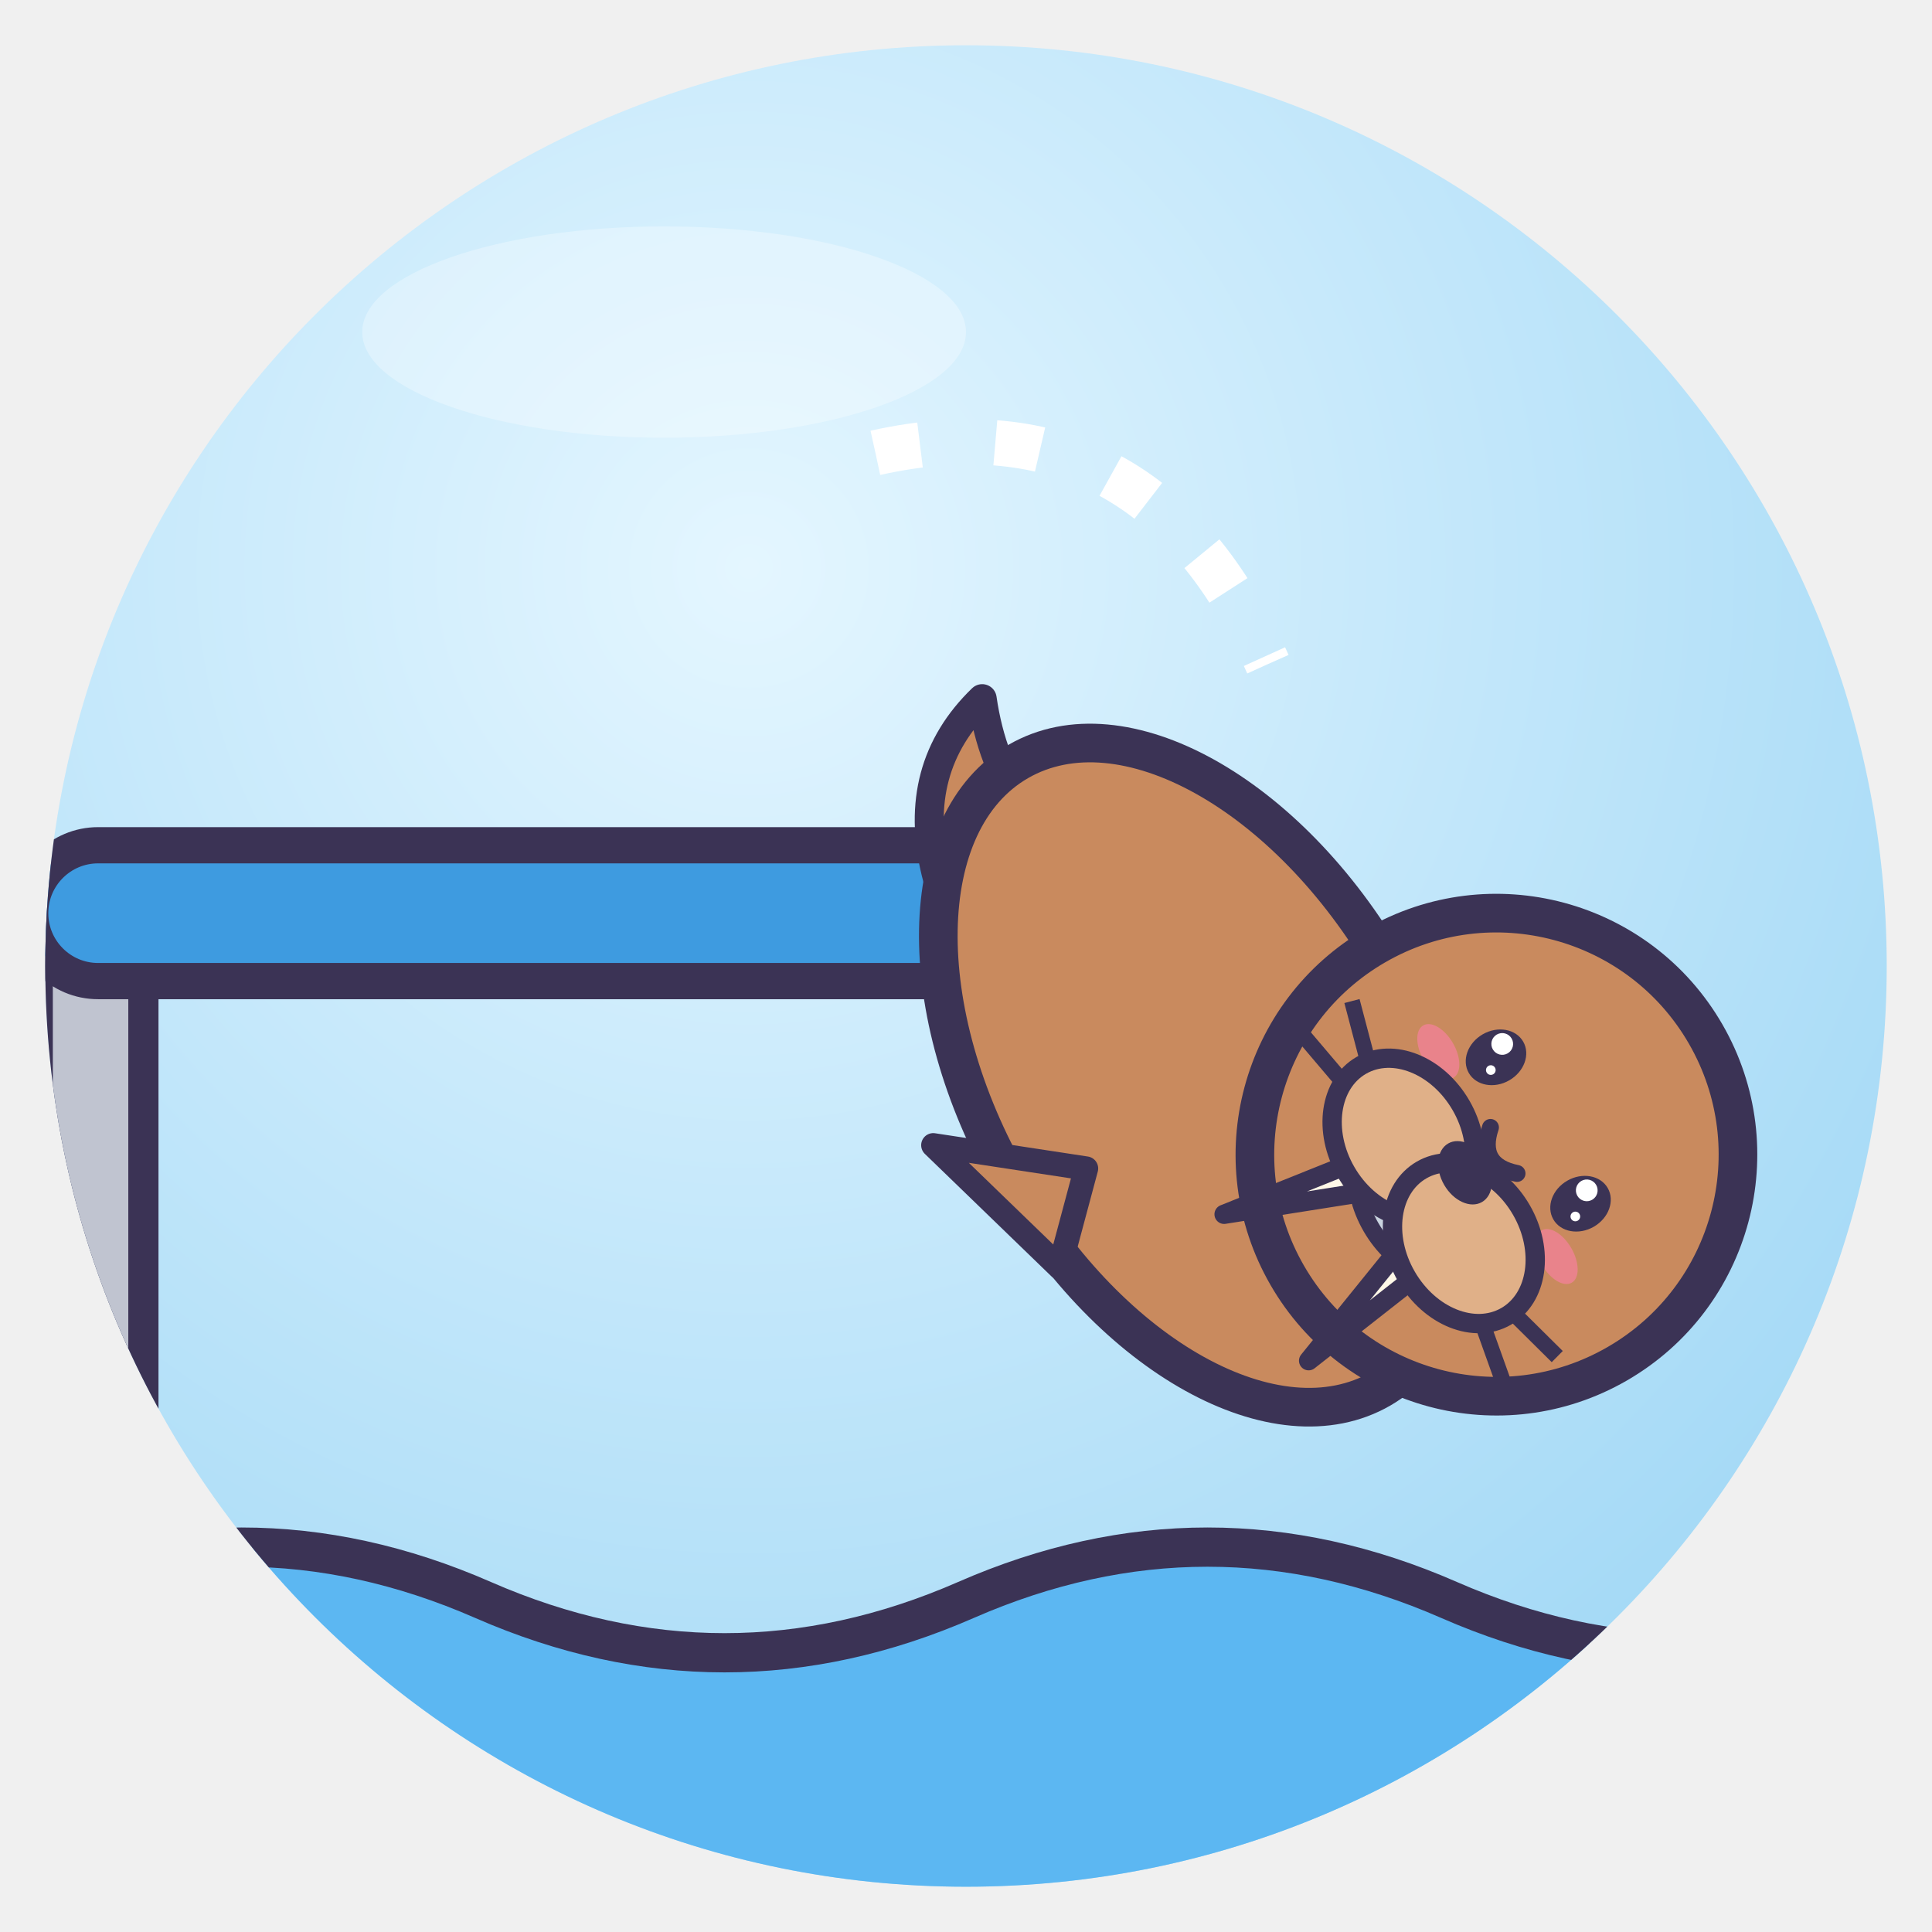
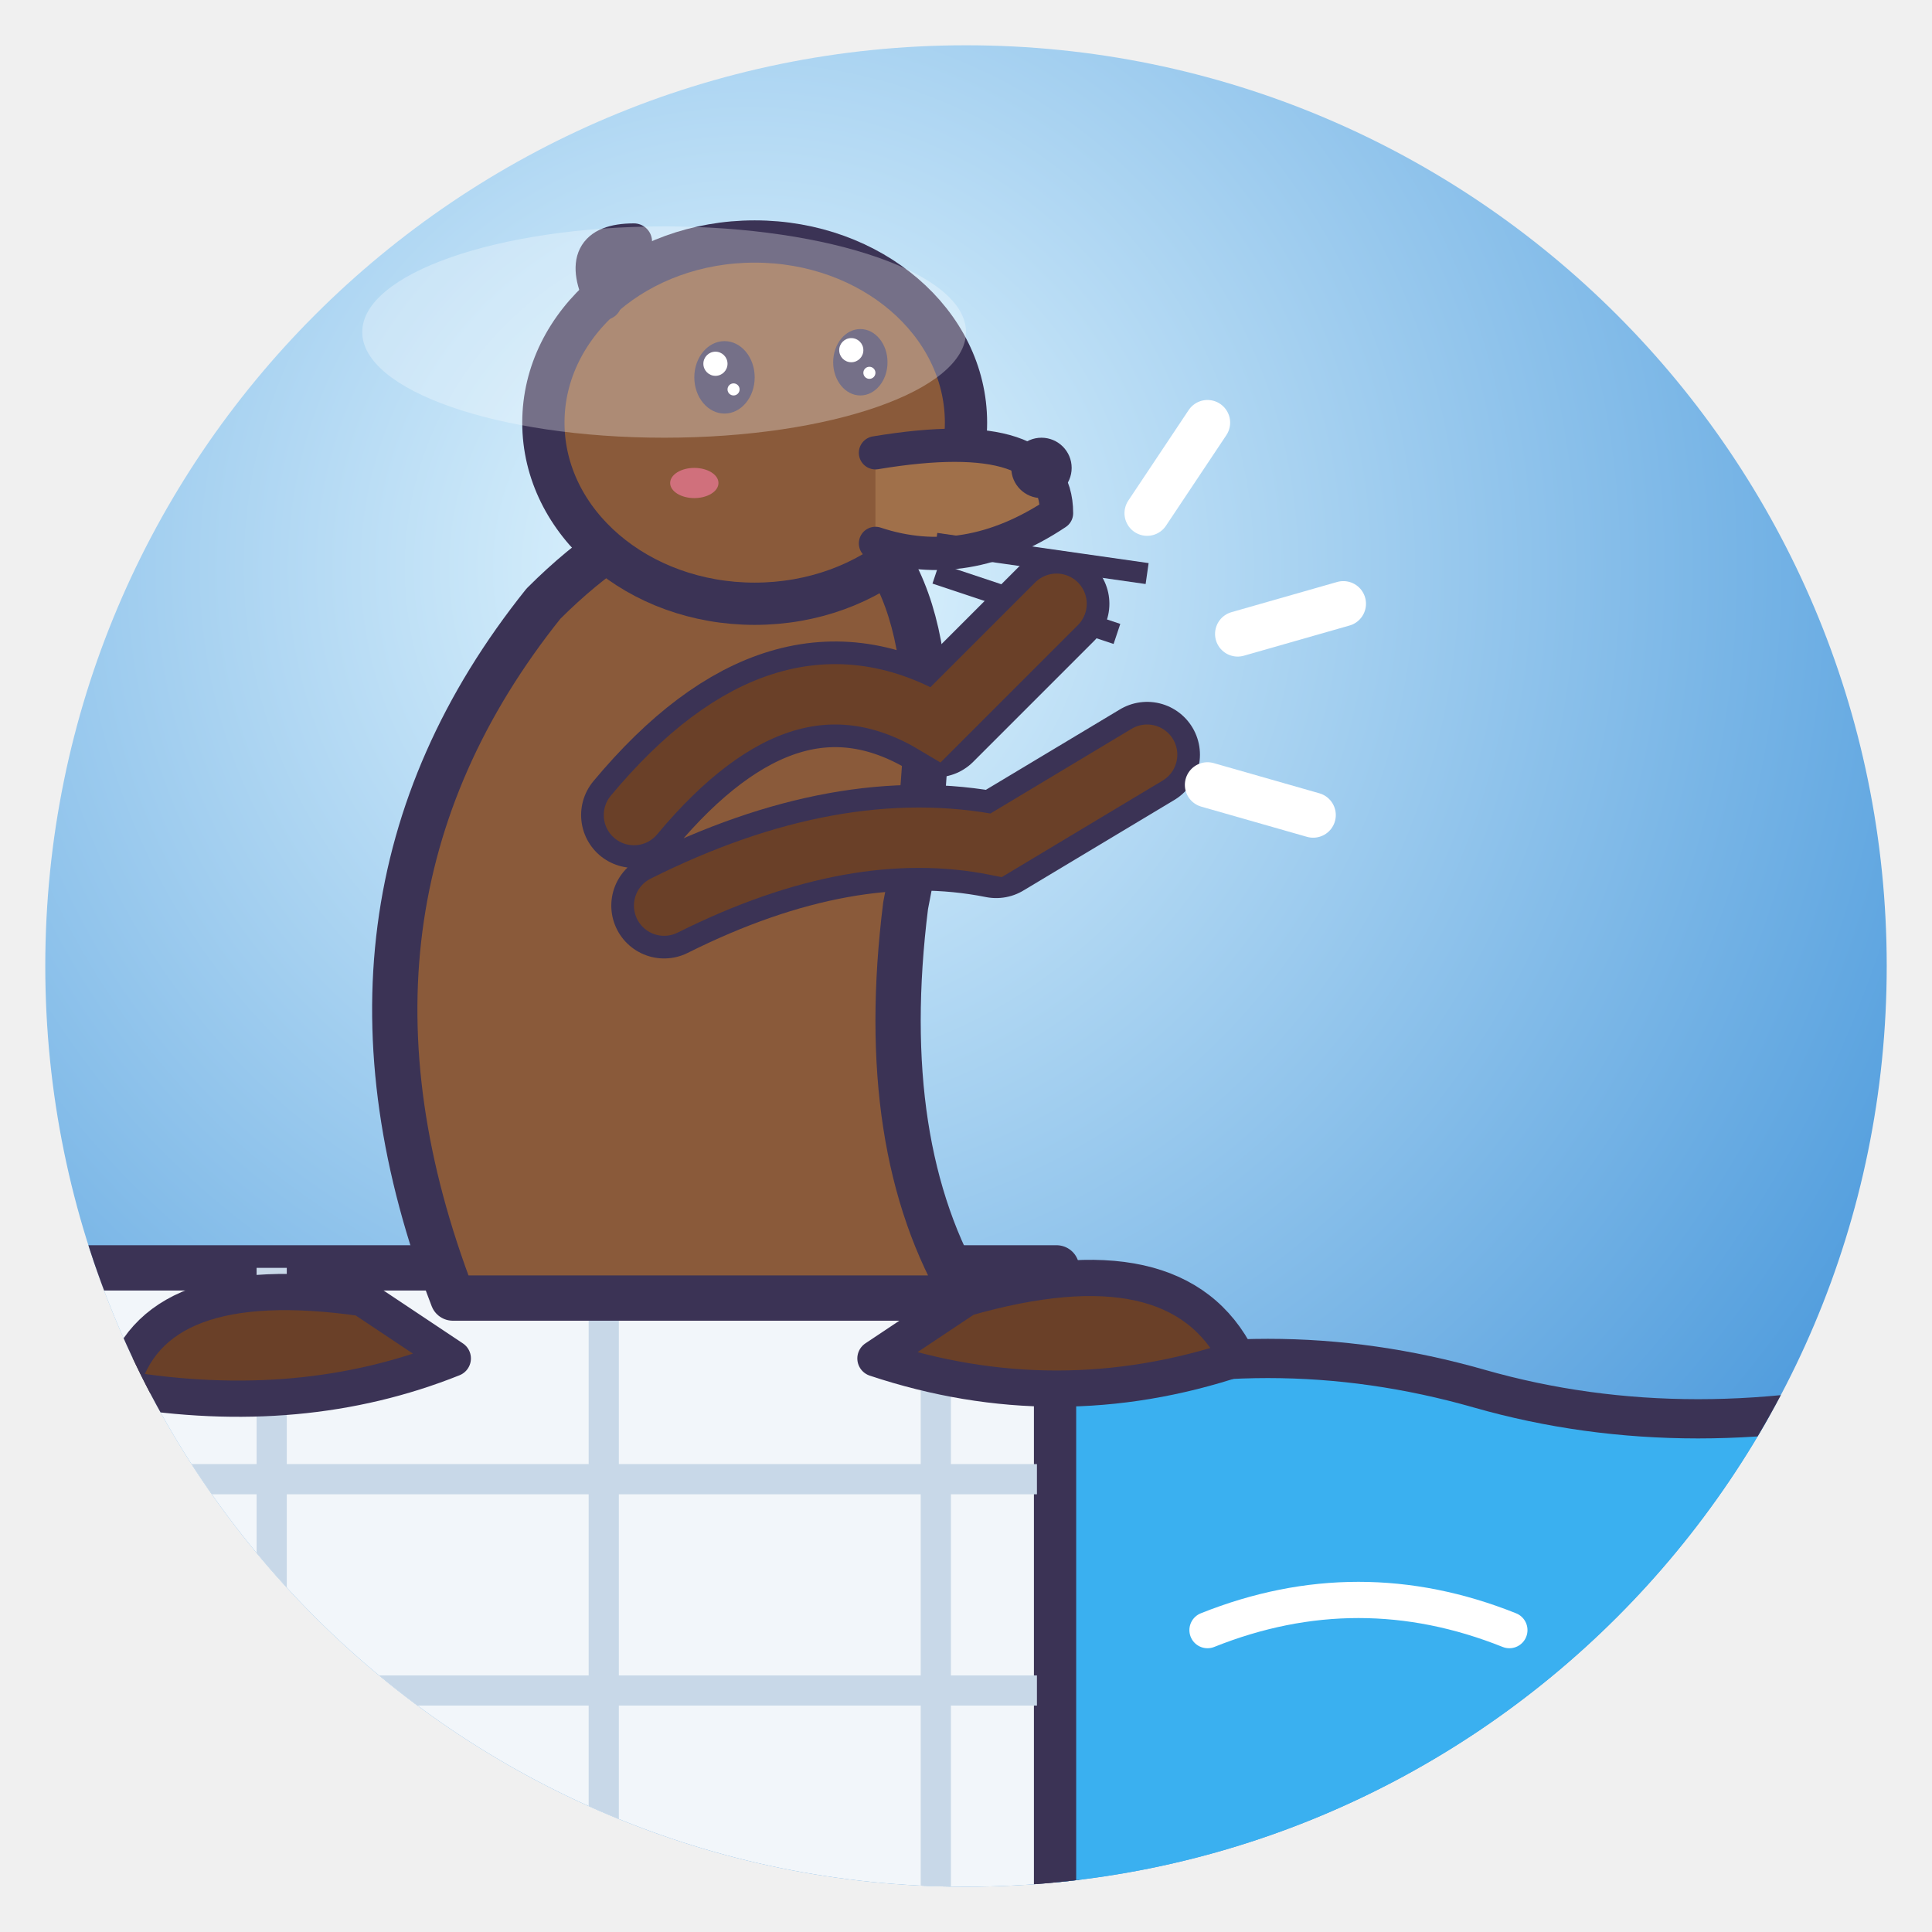
<svg xmlns="http://www.w3.org/2000/svg" viewBox="0 0 128 128" width="128" height="128">
  <defs>
    <radialGradient id="g" cx="38%" cy="28%" r="85%">
-       <stop offset="0" stop-color="#E4F6FF" />
-       <stop offset="1" stop-color="#9DD6F5" />
+       <stop offset="0" stop-color="#E6F8FF" />
+       <stop offset="1" stop-color="#3A8FD8" />
    </radialGradient>
    <clipPath id="c">
      <circle cx="64" cy="64" r="61" />
    </clipPath>
  </defs>
  <circle cx="64" cy="64" r="61" fill="url(#g)" />
  <g clip-path="url(#c)">
-     <path d="M6 128 V60" stroke="#3B3355" stroke-width="9" />
-     <path d="M6 128 V60" stroke="#C0C4D0" stroke-width="5" />
-     <rect x="2" y="56" width="70" height="9" rx="4.5" fill="#3E9BE0" stroke="#3B3355" stroke-linejoin="round" stroke-linecap="round" stroke-width="2.4" />
-     <path d="M0 106 Q16 99 32 106 T64 106 T96 106 T128 106 V128 H0Z" fill="#5CB7F2" stroke="#3B3355" stroke-linejoin="round" stroke-linecap="round" stroke-width="2.6" />
-     <g transform="translate(88 70) rotate(60) scale(0.8 0.8)">
-       <path d="M-6 20 Q-36 26 -40 10 Q-30 14 -22 8" fill="#C98A5E" stroke="#3B3355" stroke-linejoin="round" stroke-linecap="round" stroke-width="2.4" />
-       <ellipse cx="-4" cy="10" rx="30" ry="18" fill="#C98A5E" stroke="#3B3355" stroke-width="3.2" stroke-linejoin="round" stroke-linecap="round" />
-       <circle cx="14" cy="-8" r="20" fill="#C98A5E" stroke="#3B3355" stroke-width="3.2" stroke-linejoin="round" stroke-linecap="round" />
-       <path d="M-2 22 L-10 32 L4 28Z" fill="#C98A5E" stroke="#3B3355" stroke-linejoin="round" stroke-linecap="round" stroke-width="2" />
-       <ellipse cx="7" cy="-12" rx="2.2" ry="2.6" fill="#3B3355" />
-       <circle cx="6.3" cy="-13.0" r="0.9" fill="#fff" />
-       <circle cx="7.7" cy="-11.1" r="0.4" fill="#fff" />
-       <ellipse cx="21" cy="-12" rx="2.2" ry="2.6" fill="#3B3355" />
-       <circle cx="20.3" cy="-13.0" r="0.9" fill="#fff" />
-       <circle cx="21.7" cy="-11.1" r="0.4" fill="#fff" />
-       <ellipse cx="4.2" cy="-8.1" rx="2.5" ry="1.4" fill="#FF7FA8" opacity=".6" />
-       <ellipse cx="23.8" cy="-8.1" rx="2.5" ry="1.4" fill="#FF7FA8" opacity=".6" />
-       <path d="M11.8 -8.7 Q14 -6.2 16.2 -8.7" fill="none" stroke="#3B3355" stroke-linejoin="round" stroke-linecap="round" stroke-width="1.4" />
-       <ellipse cx="14" cy="-1" rx="7" ry="5" fill="#C9D3DF" stroke="#3B3355" stroke-linejoin="round" stroke-linecap="round" stroke-width="1.4" />
-       <ellipse cx="14" cy="-4" rx="2.8" ry="2" fill="#3B3355" />
-       <path d="M8 -1 L-3 -4" stroke="#3B3355" stroke-width="1.3" />
-       <path d="M8 -1 L-3 1" stroke="#3B3355" stroke-width="1.3" />
-       <path d="M20 -1 L31 -4" stroke="#3B3355" stroke-width="1.3" />
-       <path d="M20 -1 L31 1" stroke="#3B3355" stroke-width="1.3" />
-       <path d="M9 0 L7 14 L12 1Z M19 0 L21 14 L16 1Z" fill="#FFF8E8" stroke="#3B3355" stroke-linejoin="round" stroke-linecap="round" stroke-width="1.6" />
-       <ellipse cx="9" cy="-2" rx="7" ry="5.5" fill="#E0B088" stroke="#3B3355" stroke-linejoin="round" stroke-linecap="round" stroke-width="1.6" />
-       <ellipse cx="19" cy="-2" rx="7" ry="5.5" fill="#E0B088" stroke="#3B3355" stroke-linejoin="round" stroke-linecap="round" stroke-width="1.6" />
-       <ellipse cx="14" cy="-5" rx="2.8" ry="2" fill="#3B3355" />
-     </g>
-     <path d="M58 30 Q76 26 84 44" fill="none" stroke="#fff" stroke-width="3" stroke-dasharray="3 5" />
+     <path d="M0 84 H70 V128 H0Z" fill="#F2F6FA" stroke="#3B3355" stroke-linejoin="round" stroke-linecap="round" stroke-width="3" />
+     <path d="M0 98 H70 M0 112 H70 M18 84 V128 M40 84 V128 M62 84 V128" stroke="#C8D8E8" stroke-width="2" />
+     <path d="M70 92 Q84 88 98 92 T128 92 V128 H70Z" fill="#3AB0F0" stroke="#3B3355" stroke-linejoin="round" stroke-linecap="round" stroke-width="2.6" />
+     <path d="M30 86 Q20 60 36 40 Q46 30 56 34 Q64 40 60 60 Q58 76 64 86Z" fill="#8A5A3A" stroke="#3B3355" stroke-linejoin="round" stroke-linecap="round" stroke-width="3" />
+     <path d="M24 86 Q10 84 8 92 Q20 94 30 90Z M64 86 Q78 82 82 90 Q70 94 58 90Z" fill="#6A4028" stroke="#3B3355" stroke-linejoin="round" stroke-linecap="round" stroke-width="2.4" />
+     <ellipse cx="50" cy="28" rx="14" ry="12" fill="#8A5A3A" stroke="#3B3355" stroke-linejoin="round" stroke-linecap="round" stroke-width="2.8" />
+     <path d="M58 30 Q70 28 70 34 Q64 38 58 36" fill="#A0704A" stroke="#3B3355" stroke-linejoin="round" stroke-linecap="round" stroke-width="2.2" />
+     <circle cx="69" cy="31" r="2" fill="#3B3355" />
+     <path d="M62 36 L76 38 M62 38 L74 42" stroke="#3B3355" stroke-width="1.4" />
+     <path d="M40 20 Q38 16 42 16" fill="none" stroke="#3B3355" stroke-linejoin="round" stroke-linecap="round" stroke-width="2.4" />
+     <ellipse cx="48" cy="25" rx="2.0" ry="2.4" fill="#3B3355" />
+     <circle cx="47.4" cy="24.1" r="0.8" fill="#fff" />
+     <circle cx="48.6" cy="25.8" r="0.4" fill="#fff" />
+     <ellipse cx="57" cy="24" rx="1.8" ry="2.2" fill="#3B3355" />
+     <circle cx="56.4" cy="23.2" r="0.8" fill="#fff" />
+     <circle cx="57.6" cy="24.7" r="0.4" fill="#fff" />
+     <ellipse cx="46" cy="32" rx="1.6" ry="1.0" fill="#FF7FA8" opacity=".6" />
+     <path d="M42 54 Q52 42 62 48 L70 40 M44 60 Q56 54 66 56 L76 50" fill="none" stroke="#3B3355" stroke-linejoin="round" stroke-linecap="round" stroke-width="7" />
+     <path d="M42 54 Q52 42 62 48 L70 40 M44 60 Q56 54 66 56 L76 50" fill="none" stroke="#6A4028" stroke-width="4" stroke-linecap="round" />
+     <path d="M76 34 l4 -6 M82 42 l7 -2 M80 52 l7 2" stroke="#fff" stroke-width="3" stroke-linecap="round" />
+     <path d="M80 108 Q90 104 100 108 M104 118 Q112 114 120 118" fill="none" stroke="#fff" stroke-width="2.4" stroke-linecap="round" />
  </g>
  <ellipse cx="44" cy="22" rx="20" ry="7" fill="#fff" opacity=".3" />
</svg>
